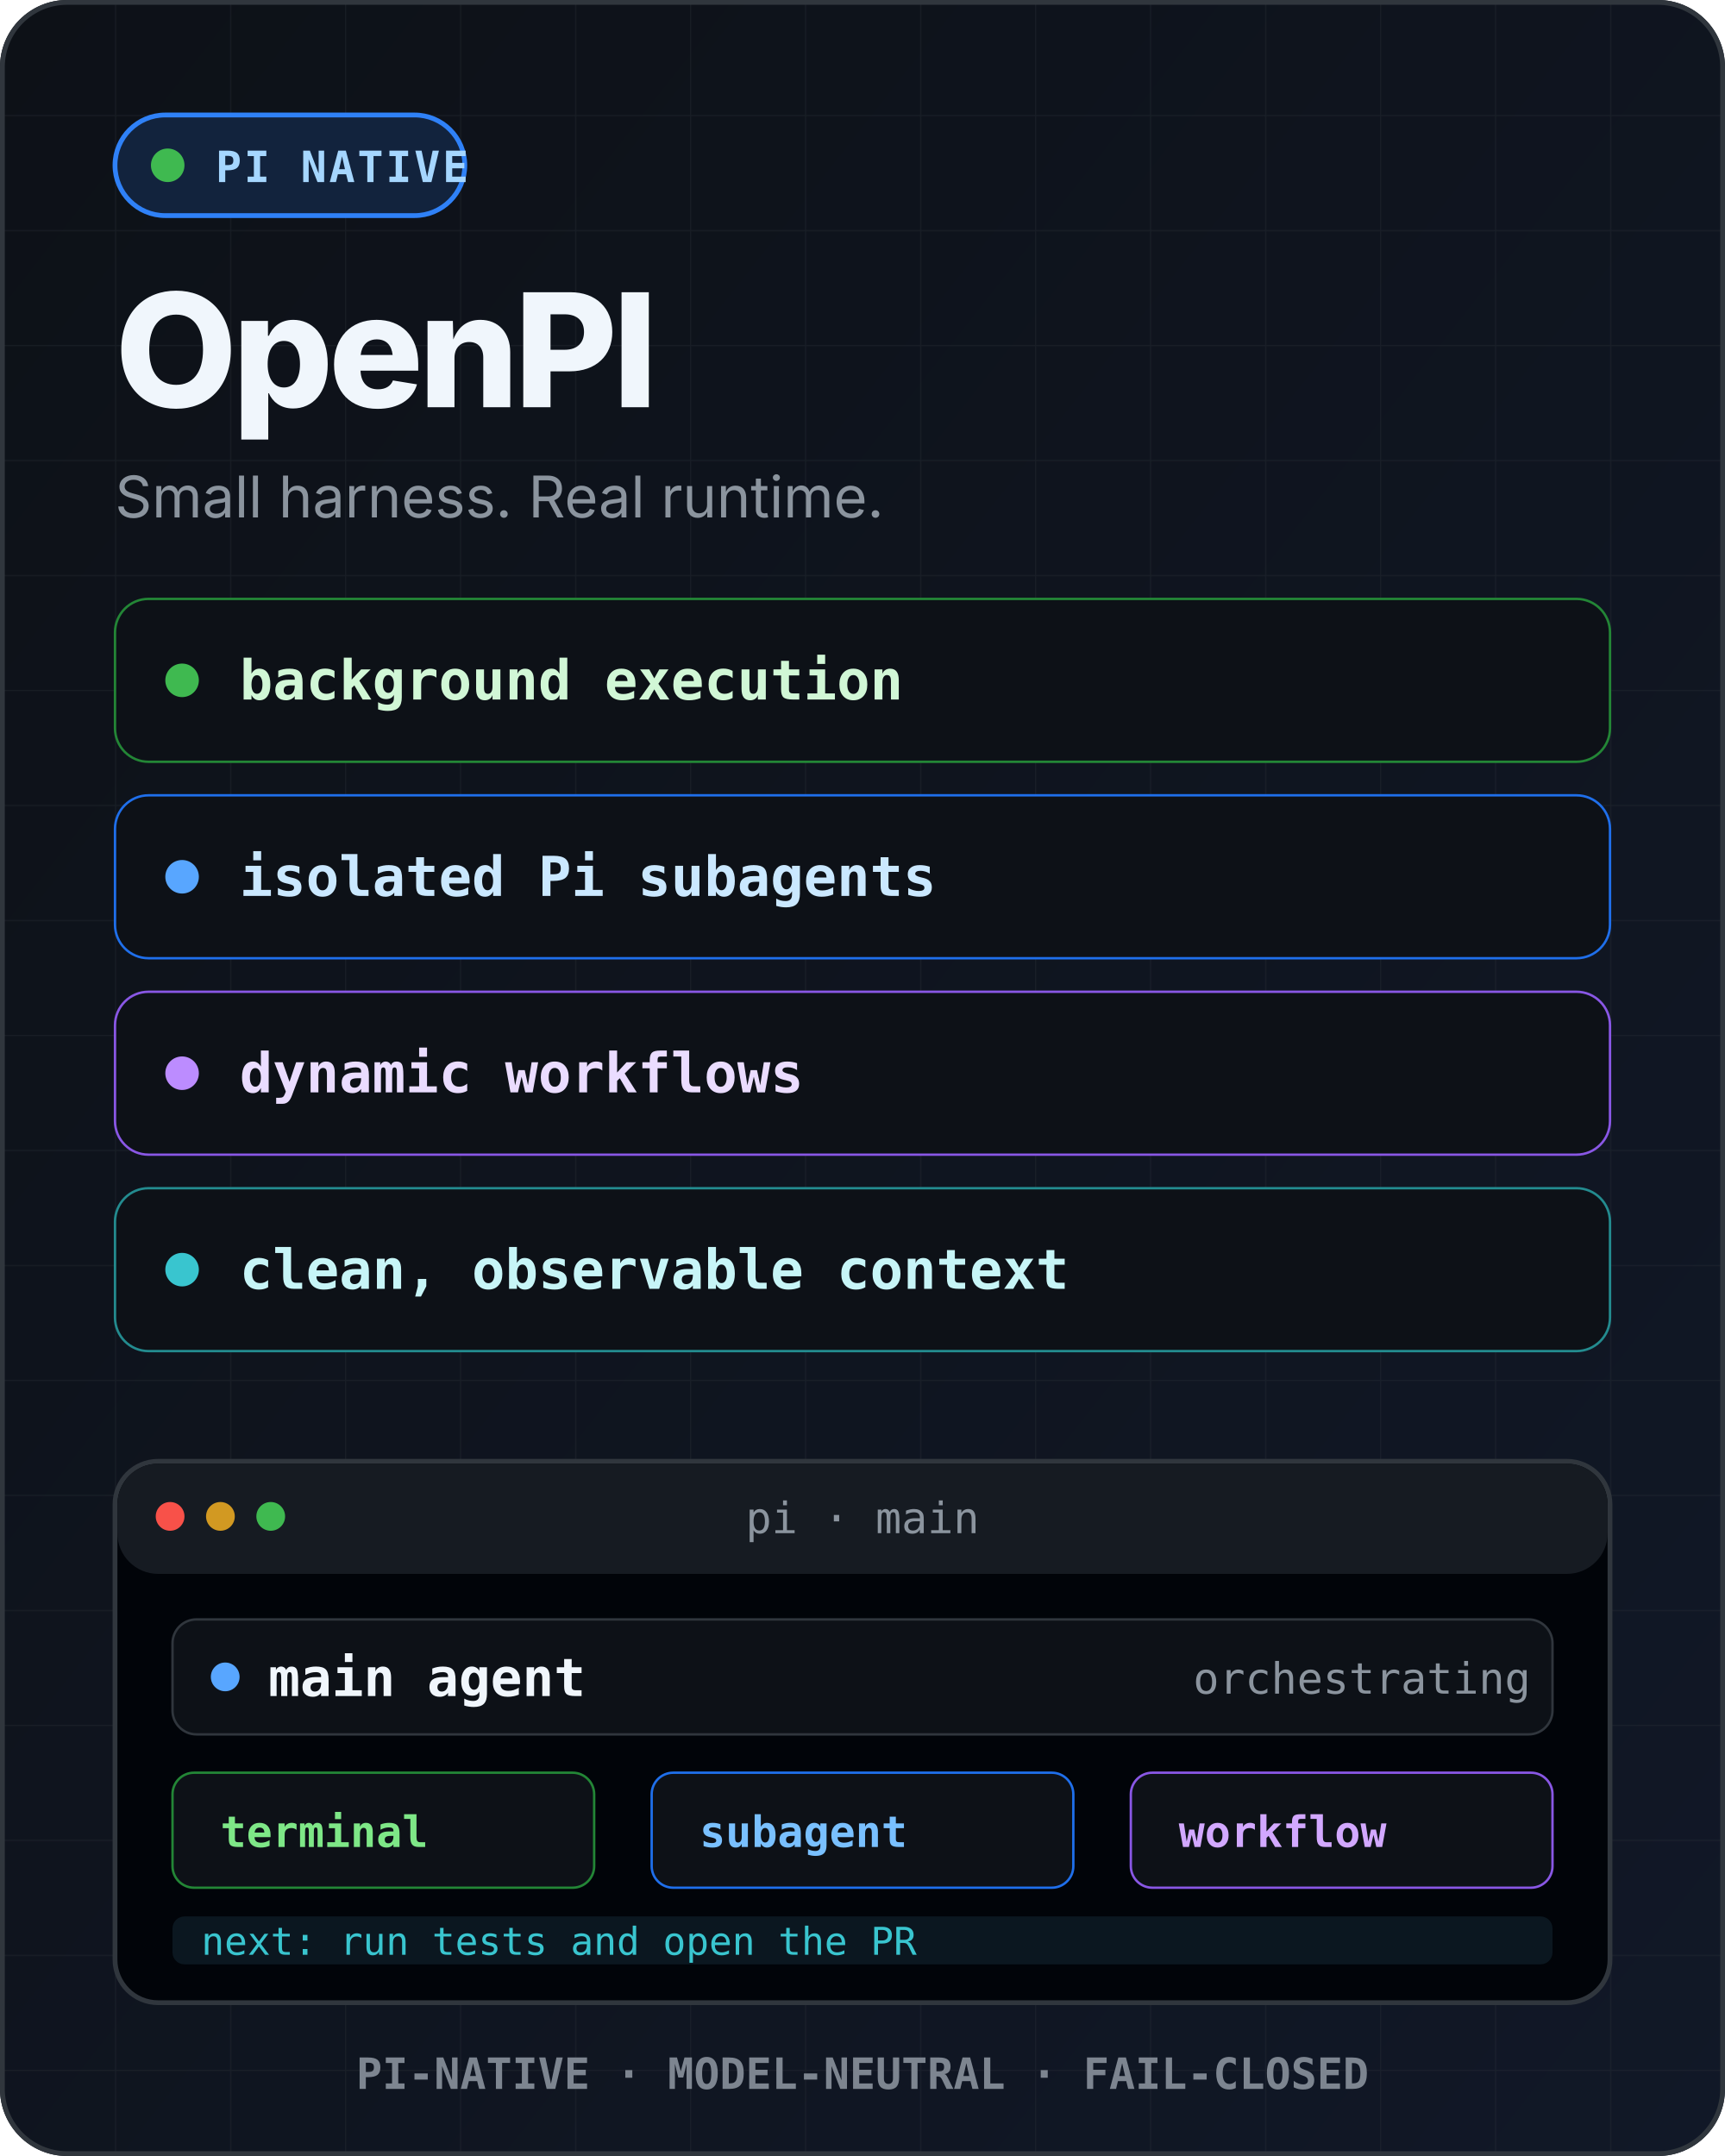
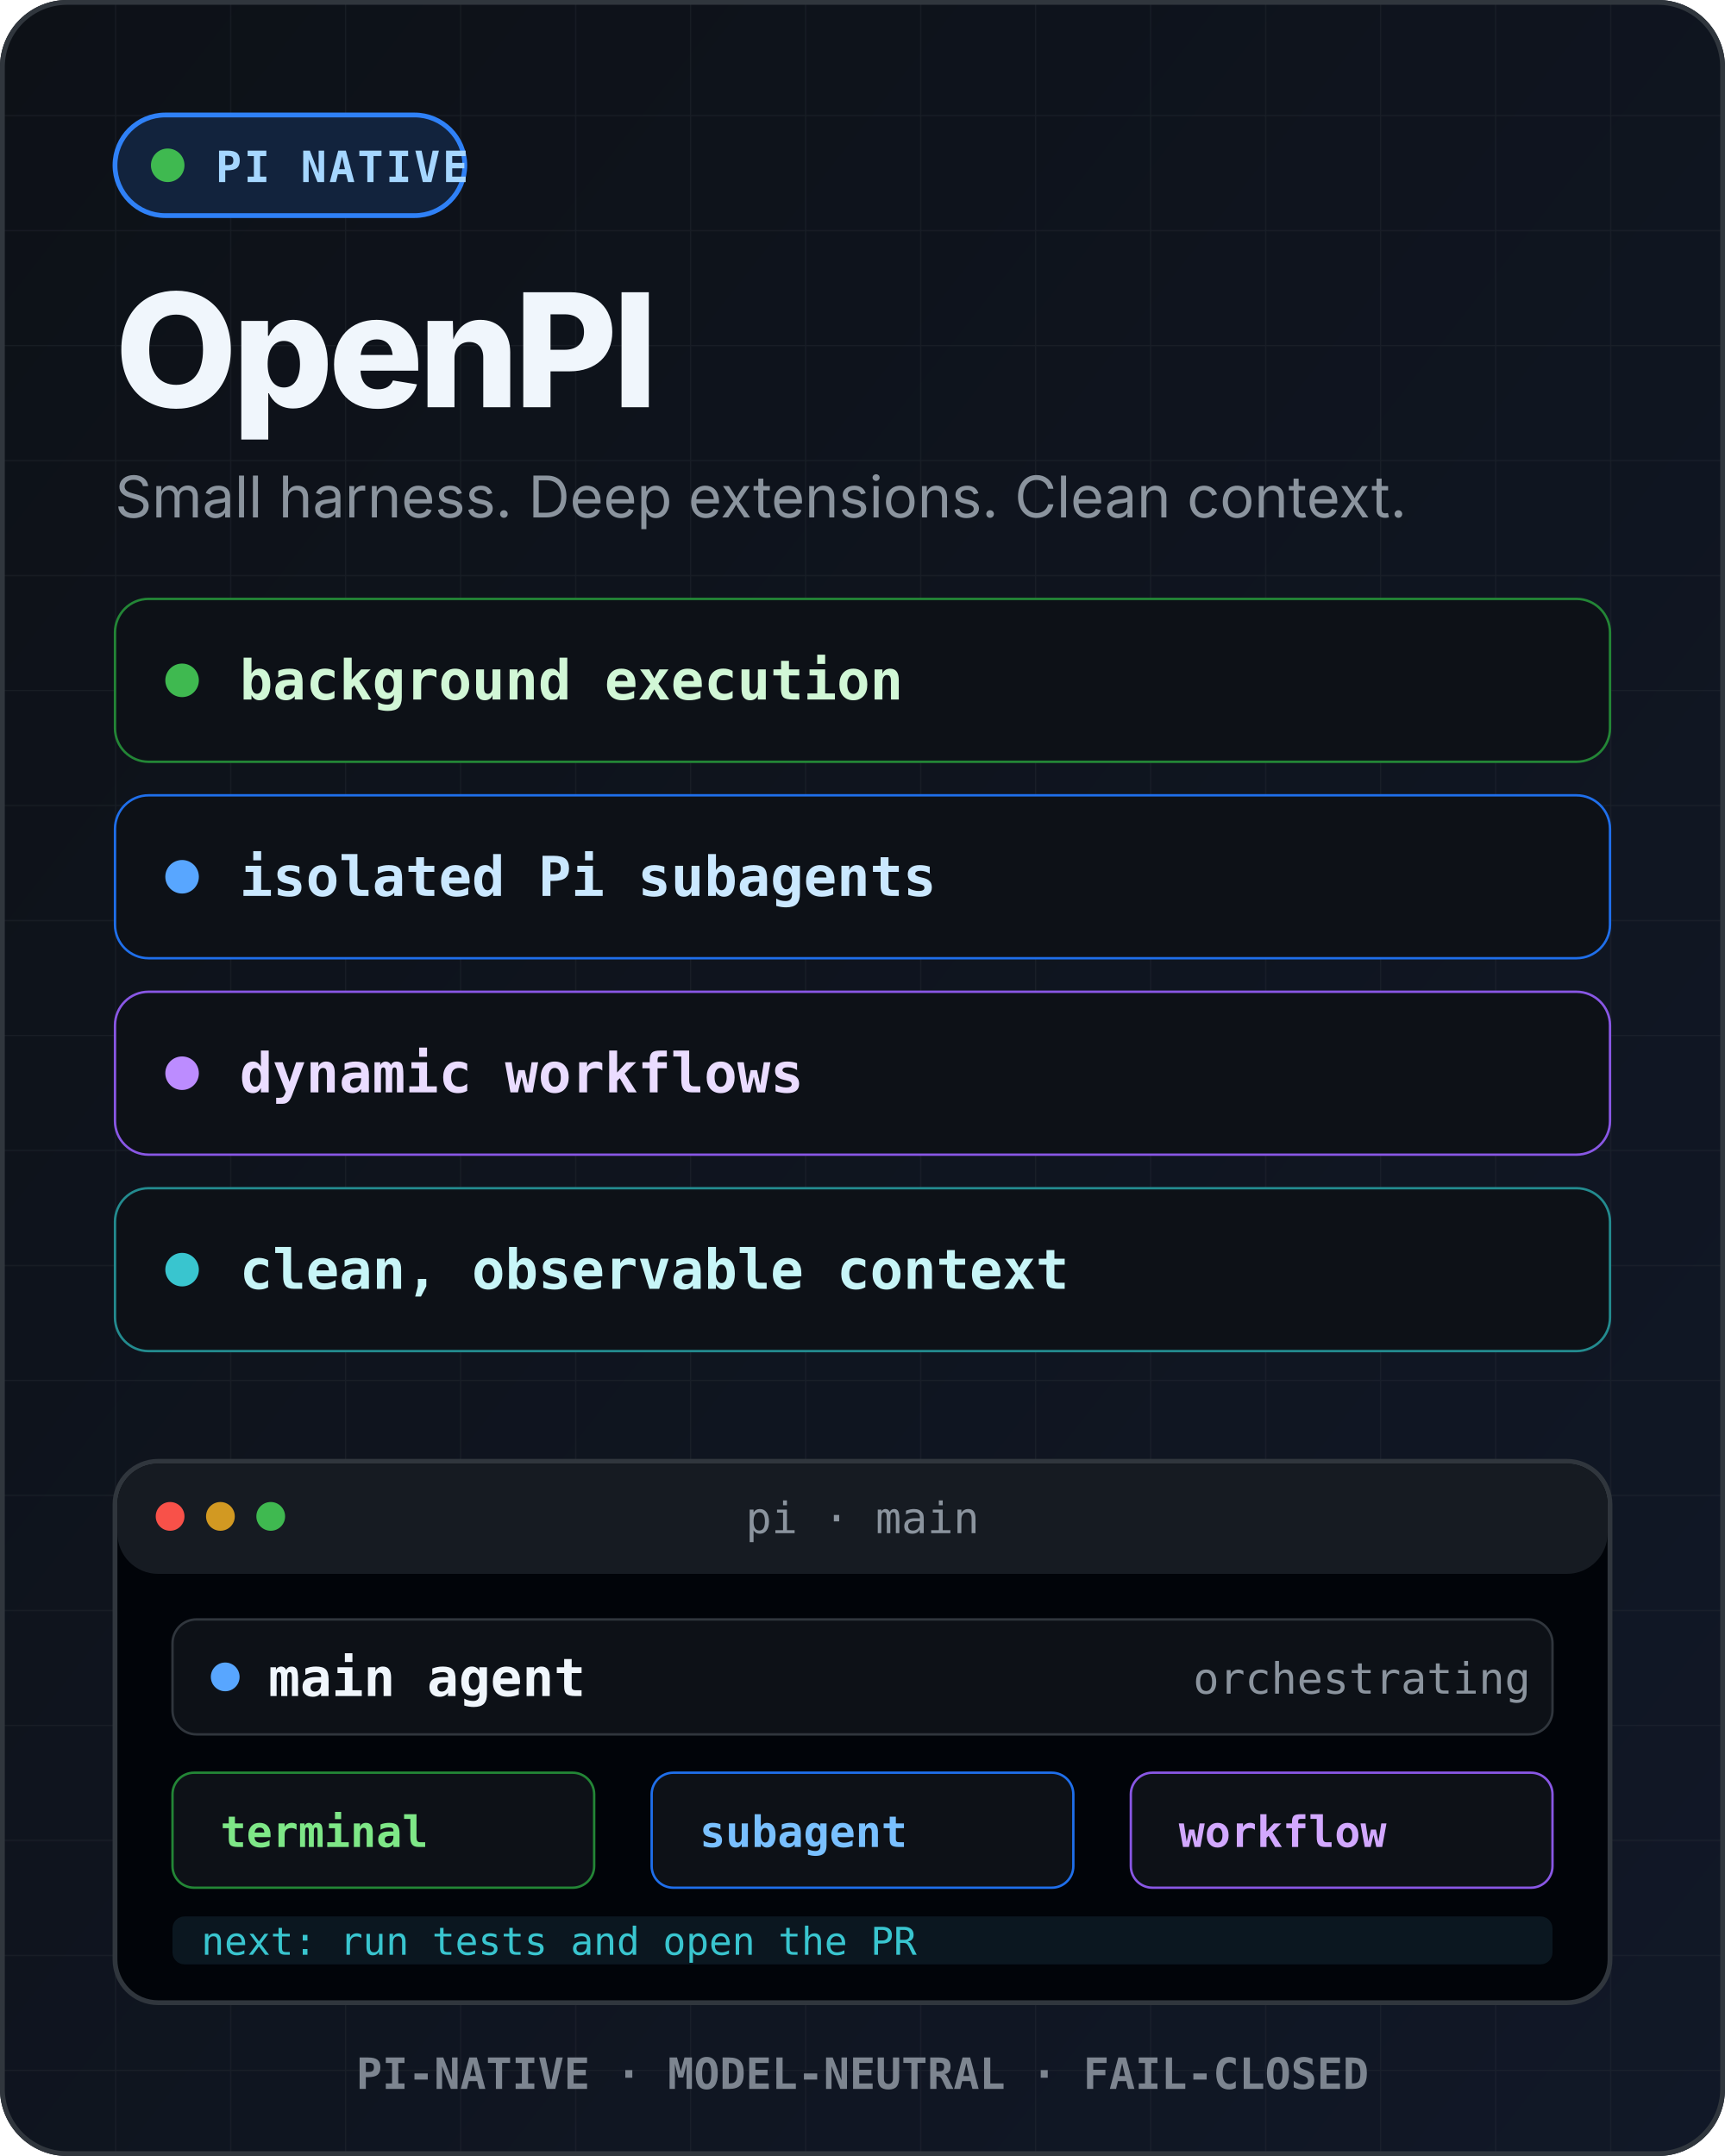
<svg xmlns="http://www.w3.org/2000/svg" width="720" height="900" viewBox="0 0 720 900" role="img" aria-labelledby="title desc">
  <defs>
    <linearGradient id="bg" x1="0" y1="0" x2="1" y2="1">
      <stop stop-color="#0d1117" />
      <stop offset="1" stop-color="#111827" />
    </linearGradient>
    <pattern id="grid" width="48" height="48" patternUnits="userSpaceOnUse">
      <path d="M48 0H0V48" fill="none" stroke="#30363d" opacity="0.3" />
    </pattern>
  </defs>
  <rect width="720" height="900" rx="28" fill="url(#bg)" />
  <rect width="720" height="900" rx="28" fill="url(#grid)" />
  <rect x="1" y="1" width="718" height="898" rx="27" fill="none" stroke="#30363d" stroke-width="2" />
  <g transform="translate(48 48)">
    <rect width="146" height="42" rx="21" fill="#12233d" stroke="#2f81f7" stroke-width="2" />
    <circle cx="22" cy="21" r="7" fill="#3fb950" />
    <text x="42" y="28" fill="#a5d6ff" font-family="ui-monospace, SFMono-Regular, Menlo, monospace" font-size="18" font-weight="700" letter-spacing="1">PI NATIVE</text>
    <text x="0" y="122" fill="#f0f6fc" font-family="-apple-system, BlinkMacSystemFont, Segoe UI, sans-serif" font-size="66" font-weight="760" letter-spacing="-2">OpenPI</text>
-     <text x="0" y="168" fill="#8b949e" font-family="-apple-system, BlinkMacSystemFont, Segoe UI, sans-serif" font-size="24">Small harness. Real runtime.</text>
+     <text x="0" y="168" fill="#8b949e" font-family="-apple-system, BlinkMacSystemFont, Segoe UI, sans-serif" font-size="24">Small harness. Deep extensions. Clean context.</text>
  </g>
  <g transform="translate(48 250)" font-family="ui-monospace, SFMono-Regular, Menlo, monospace" font-size="23" font-weight="600">
    <rect width="624" height="68" rx="14" fill="#0d1117" stroke="#238636" />
    <circle cx="28" cy="34" r="7" fill="#3fb950" />
    <text x="52" y="42" fill="#d1f7d6">background execution</text>
    <rect y="82" width="624" height="68" rx="14" fill="#0d1117" stroke="#1f6feb" />
    <circle cx="28" cy="116" r="7" fill="#58a6ff" />
    <text x="52" y="124" fill="#cae8ff">isolated Pi subagents</text>
    <rect y="164" width="624" height="68" rx="14" fill="#0d1117" stroke="#8957e5" />
    <circle cx="28" cy="198" r="7" fill="#bc8cff" />
    <text x="52" y="206" fill="#eadcff">dynamic workflows</text>
    <rect y="246" width="624" height="68" rx="14" fill="#0d1117" stroke="#238b8f" />
    <circle cx="28" cy="280" r="7" fill="#39c5cf" />
    <text x="52" y="288" fill="#c7f5f7">clean, observable context</text>
  </g>
  <g transform="translate(48 610)" font-family="ui-monospace, SFMono-Regular, Menlo, monospace">
    <rect width="624" height="226" rx="18" fill="#010409" stroke="#30363d" stroke-width="2" />
    <rect x="1" y="1" width="622" height="46" rx="17" fill="#161b22" />
    <circle cx="23" cy="23" r="6" fill="#f85149" />
    <circle cx="44" cy="23" r="6" fill="#d29922" />
    <circle cx="65" cy="23" r="6" fill="#3fb950" />
    <text x="312" y="30" text-anchor="middle" fill="#8b949e" font-size="18">pi · main</text>
    <rect x="24" y="66" width="576" height="48" rx="10" fill="#0d1117" stroke="#30363d" />
    <circle cx="46" cy="90" r="6" fill="#58a6ff" />
    <text x="64" y="98" fill="#f0f6fc" font-size="22" font-weight="700">main agent</text>
    <text x="450" y="97" fill="#8b949e" font-size="18">orchestrating</text>
    <g transform="translate(24 130)" font-size="18" font-weight="700">
      <rect width="176" height="48" rx="9" fill="#0d1117" stroke="#238636" />
      <text x="20" y="31" fill="#7ee787">terminal</text>
      <rect x="200" width="176" height="48" rx="9" fill="#0d1117" stroke="#1f6feb" />
      <text x="220" y="31" fill="#79c0ff">subagent</text>
      <rect x="400" width="176" height="48" rx="9" fill="#0d1117" stroke="#8957e5" />
      <text x="420" y="31" fill="#d2a8ff">workflow</text>
    </g>
    <rect x="24" y="190" width="576" height="20" rx="5" fill="#0b1720" />
    <text x="36" y="206" fill="#39c5cf" font-size="16">next: run tests and open the PR</text>
  </g>
  <text x="360" y="872" text-anchor="middle" fill="#7d8590" font-family="ui-monospace, SFMono-Regular, Menlo, monospace" font-size="18" font-weight="600">PI-NATIVE · MODEL-NEUTRAL · FAIL-CLOSED</text>
</svg>
